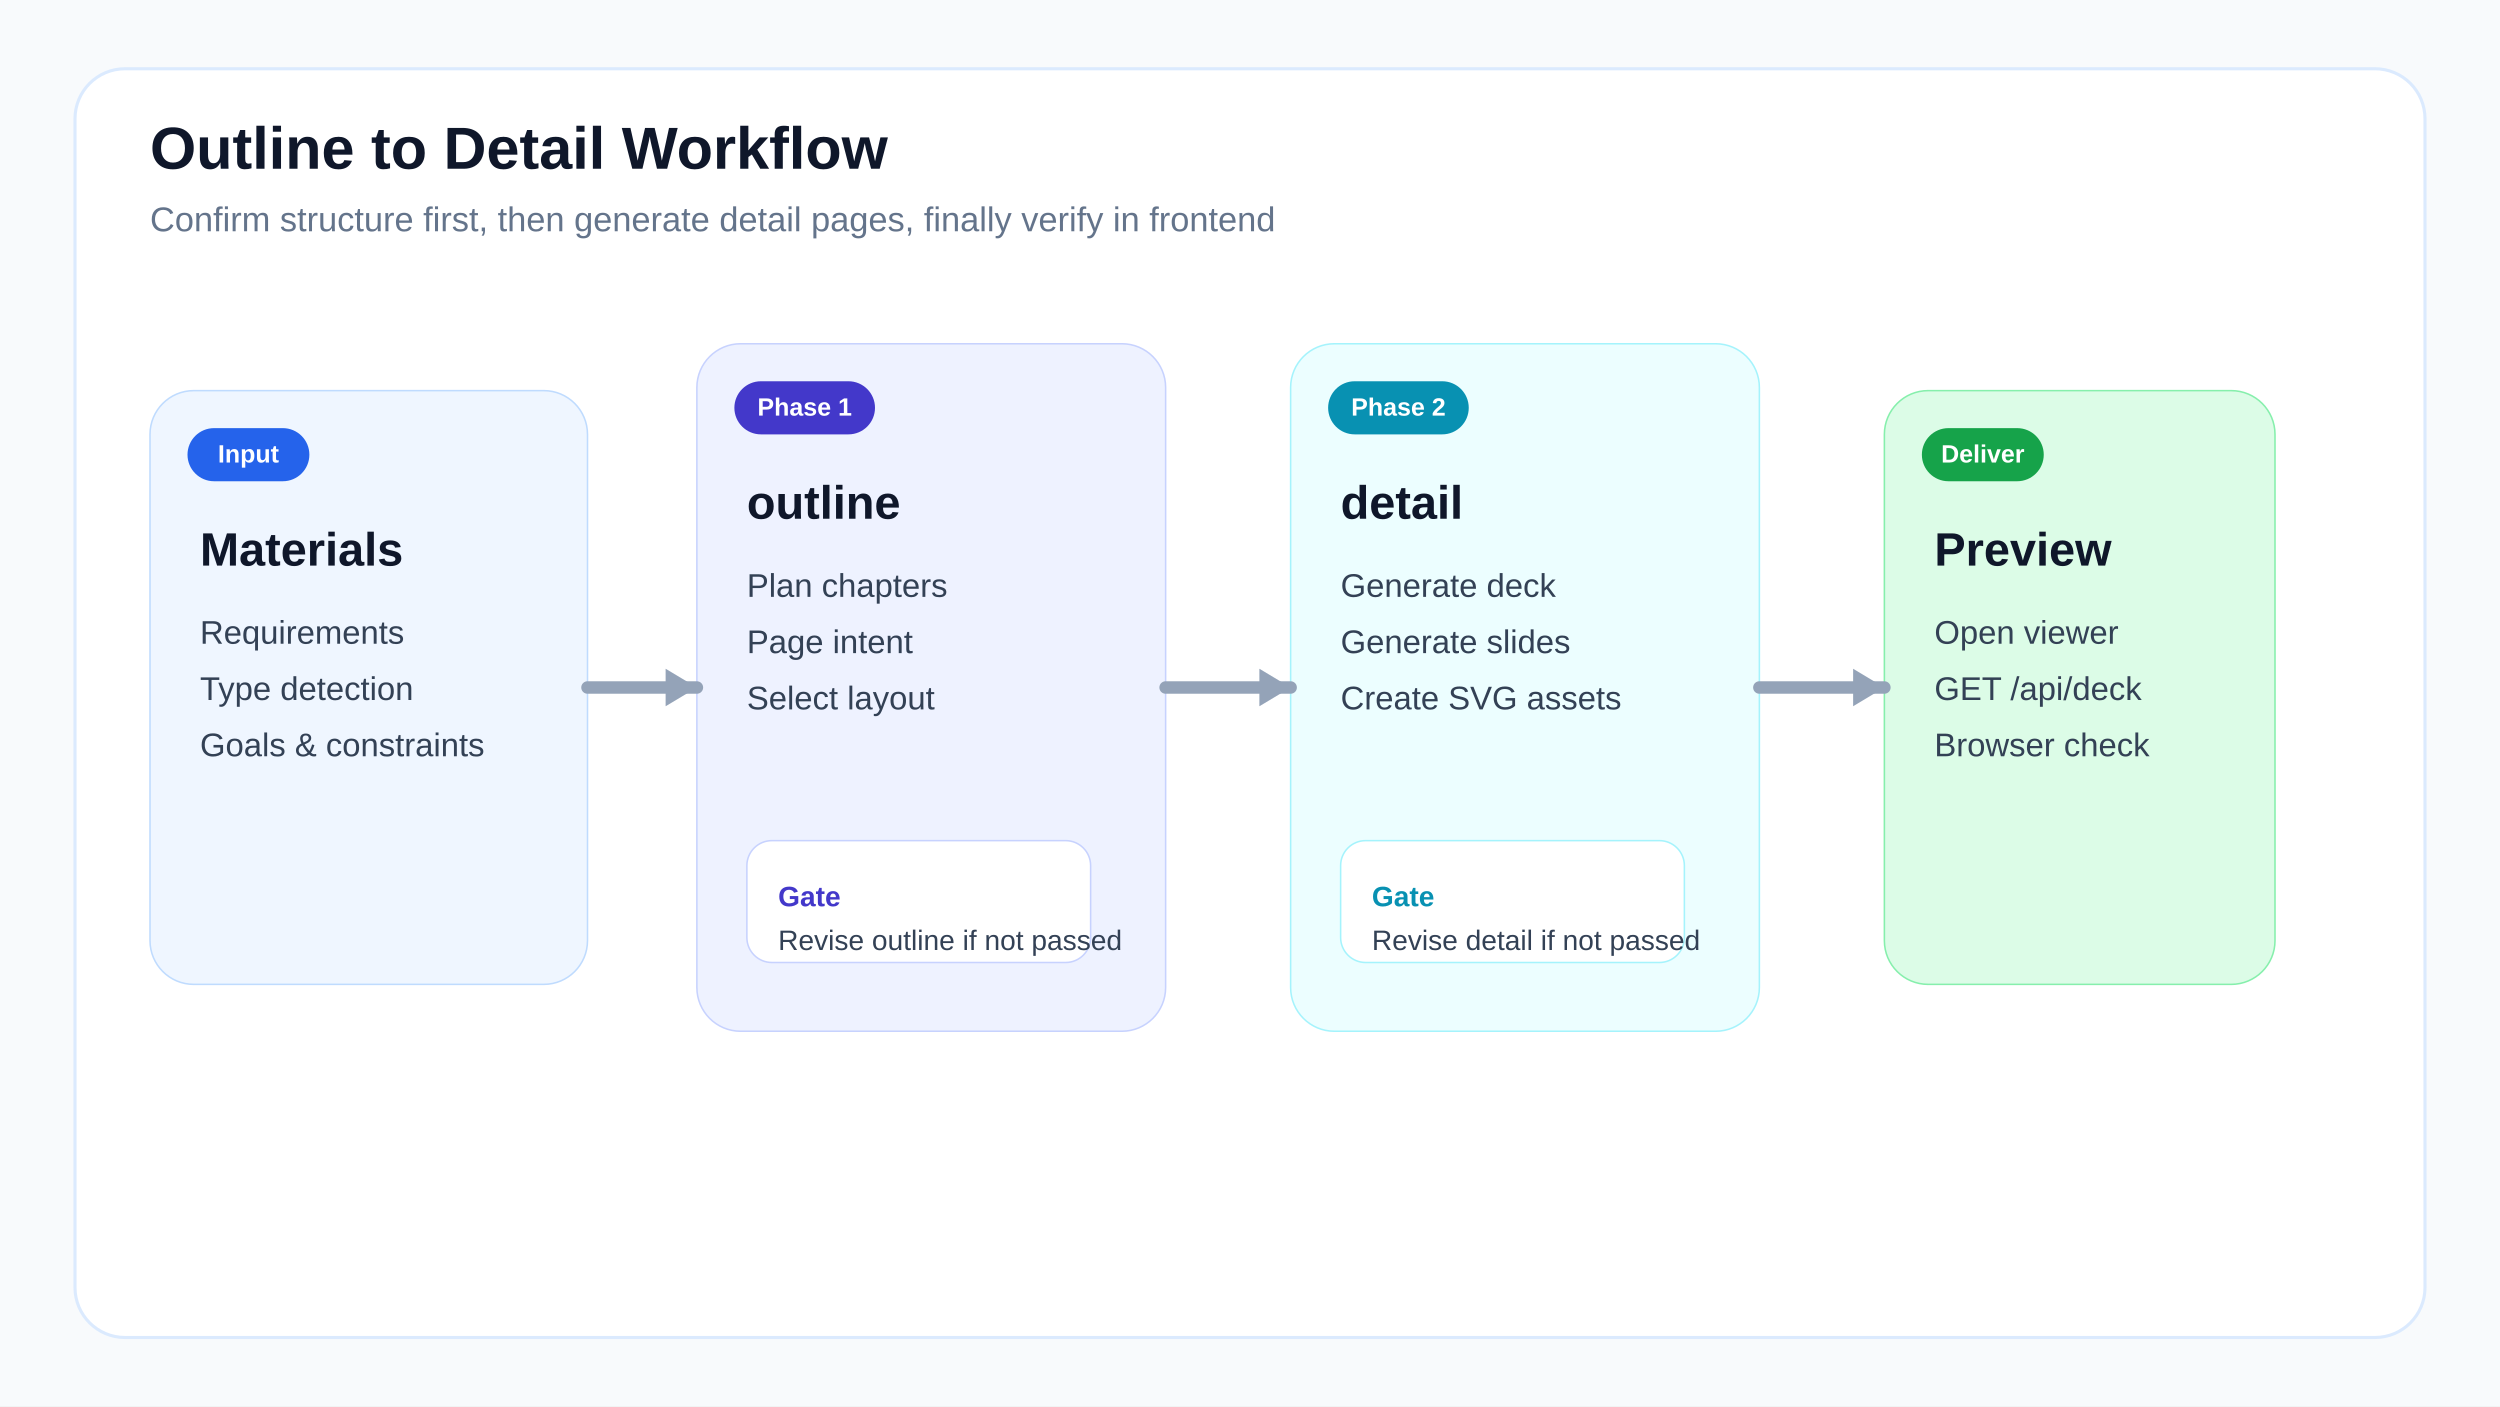
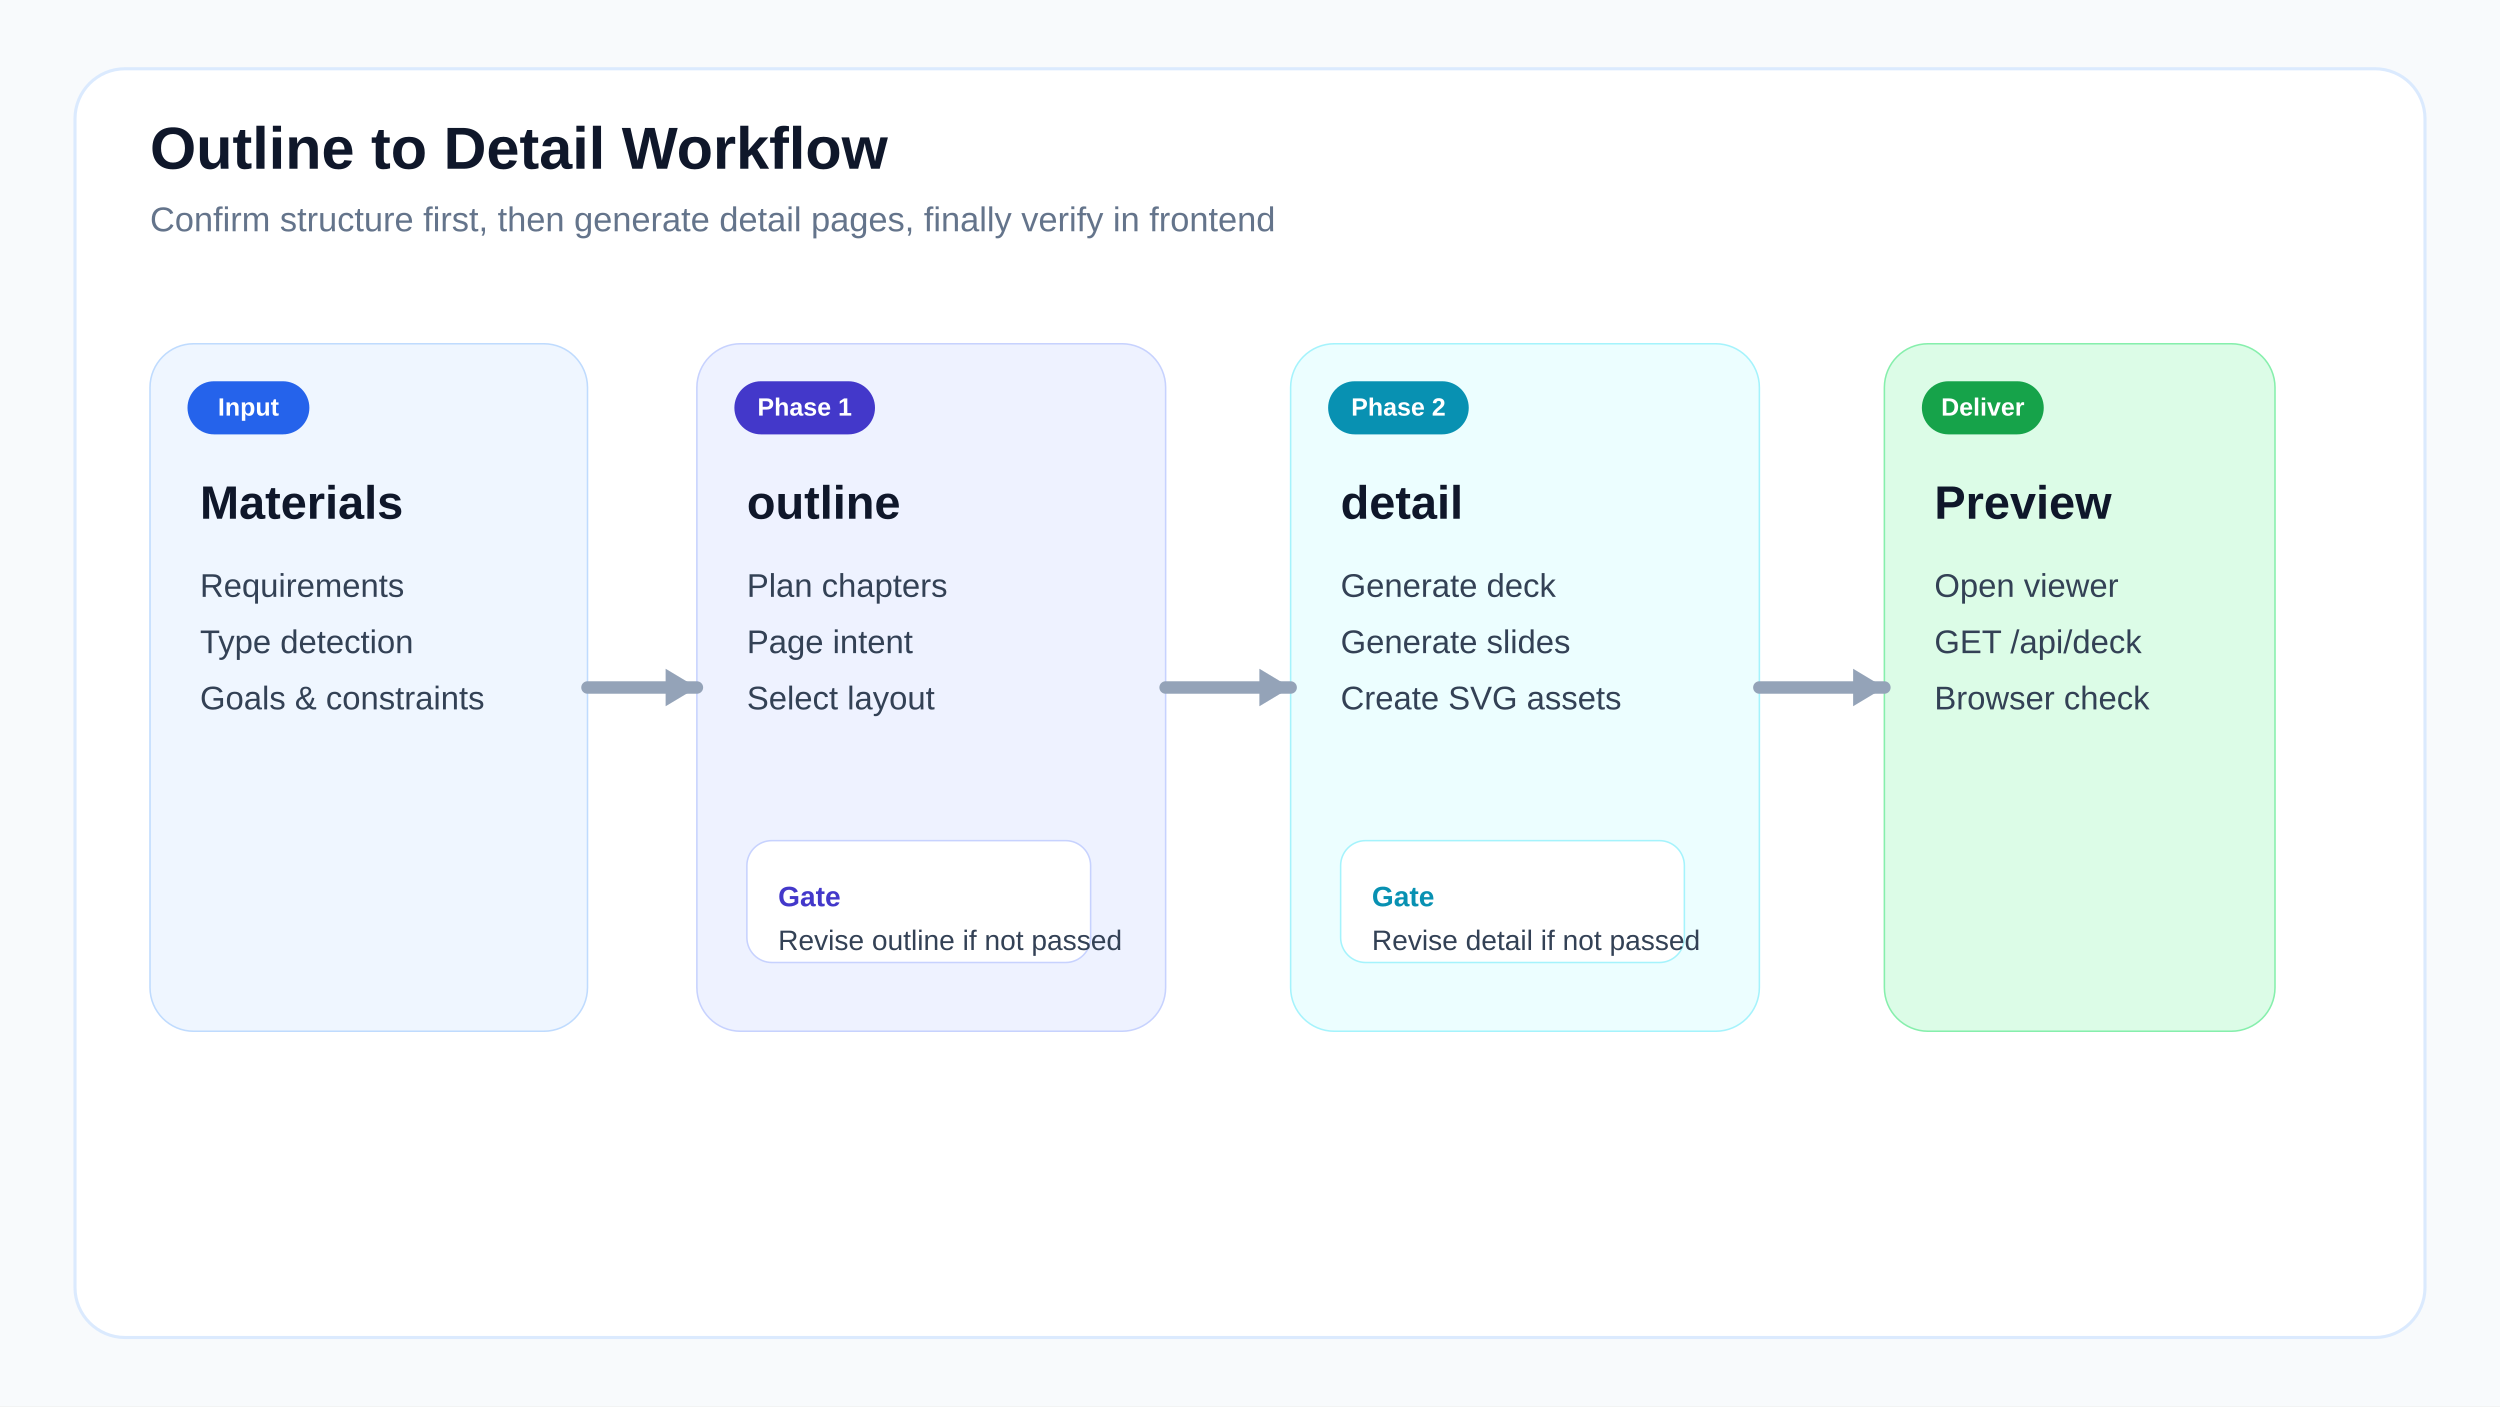
<svg xmlns="http://www.w3.org/2000/svg" width="1600" height="900" viewBox="0 0 1600 900">
  <rect width="1600" height="900" fill="#f8fafc" />
  <rect x="48" y="44" width="1504" height="812" rx="32" fill="#ffffff" stroke="#dbeafe" stroke-width="2" />
  <text x="96" y="108" fill="#0f172a" font-size="38" font-family="Arial, sans-serif" font-weight="700">Outline to Detail Workflow</text>
  <text x="96" y="148" fill="#64748b" font-size="22" font-family="Arial, sans-serif">Confirm structure first, then generate detail pages, finally verify in frontend</text>
-   <g transform="translate(96 250)">
-     <rect width="280" height="380" rx="28" fill="#eff6ff" stroke="#bfdbfe" />
+   <g transform="translate(96 220)">
+     <rect width="280" height="440" rx="28" fill="#eff6ff" stroke="#bfdbfe" />
    <rect x="24" y="24" width="78" height="34" rx="17" fill="#2563eb" />
    <text x="63" y="46" text-anchor="middle" fill="#ffffff" font-size="16" font-family="Arial, sans-serif" font-weight="700">Input</text>
    <text x="32" y="112" fill="#0f172a" font-size="30" font-family="Arial, sans-serif" font-weight="700">Materials</text>
    <text x="32" y="162" fill="#334155" font-size="21" font-family="Arial, sans-serif">Requirements</text>
    <text x="32" y="198" fill="#334155" font-size="21" font-family="Arial, sans-serif">Type detection</text>
    <text x="32" y="234" fill="#334155" font-size="21" font-family="Arial, sans-serif">Goals &amp; constraints</text>
  </g>
  <g transform="translate(446 220)">
    <rect width="300" height="440" rx="28" fill="#eef2ff" stroke="#c7d2fe" />
    <rect x="24" y="24" width="90" height="34" rx="17" fill="#4338ca" />
    <text x="69" y="46" text-anchor="middle" fill="#ffffff" font-size="16" font-family="Arial, sans-serif" font-weight="700">Phase 1</text>
    <text x="32" y="112" fill="#0f172a" font-size="30" font-family="Arial, sans-serif" font-weight="700">outline</text>
    <text x="32" y="162" fill="#334155" font-size="21" font-family="Arial, sans-serif">Plan chapters</text>
    <text x="32" y="198" fill="#334155" font-size="21" font-family="Arial, sans-serif">Page intent</text>
    <text x="32" y="234" fill="#334155" font-size="21" font-family="Arial, sans-serif">Select layout</text>
    <rect x="32" y="318" width="220" height="78" rx="16" fill="#ffffff" stroke="#c7d2fe" />
    <text x="52" y="360" fill="#4338ca" font-size="18" font-family="Arial, sans-serif" font-weight="700">Gate</text>
    <text x="52" y="388" fill="#334155" font-size="18" font-family="Arial, sans-serif">Revise outline if not passed</text>
  </g>
  <g transform="translate(826 220)">
    <rect width="300" height="440" rx="28" fill="#ecfeff" stroke="#a5f3fc" />
    <rect x="24" y="24" width="90" height="34" rx="17" fill="#0891b2" />
    <text x="69" y="46" text-anchor="middle" fill="#ffffff" font-size="16" font-family="Arial, sans-serif" font-weight="700">Phase 2</text>
    <text x="32" y="112" fill="#0f172a" font-size="30" font-family="Arial, sans-serif" font-weight="700">detail</text>
    <text x="32" y="162" fill="#334155" font-size="21" font-family="Arial, sans-serif">Generate deck</text>
    <text x="32" y="198" fill="#334155" font-size="21" font-family="Arial, sans-serif">Generate slides</text>
    <text x="32" y="234" fill="#334155" font-size="21" font-family="Arial, sans-serif">Create SVG assets</text>
    <rect x="32" y="318" width="220" height="78" rx="16" fill="#ffffff" stroke="#a5f3fc" />
    <text x="52" y="360" fill="#0891b2" font-size="18" font-family="Arial, sans-serif" font-weight="700">Gate</text>
    <text x="52" y="388" fill="#334155" font-size="18" font-family="Arial, sans-serif">Revise detail if not passed</text>
  </g>
-   <g transform="translate(1206 250)">
-     <rect width="250" height="380" rx="28" fill="#dcfce7" stroke="#86efac" />
+   <g transform="translate(1206 220)">
+     <rect width="250" height="440" rx="28" fill="#dcfce7" stroke="#86efac" />
    <rect x="24" y="24" width="78" height="34" rx="17" fill="#16a34a" />
    <text x="63" y="46" text-anchor="middle" fill="#ffffff" font-size="16" font-family="Arial, sans-serif" font-weight="700">Deliver</text>
    <text x="32" y="112" fill="#0f172a" font-size="30" font-family="Arial, sans-serif" font-weight="700">Preview</text>
    <text x="32" y="162" fill="#334155" font-size="21" font-family="Arial, sans-serif">Open viewer</text>
    <text x="32" y="198" fill="#334155" font-size="21" font-family="Arial, sans-serif">GET /api/deck</text>
    <text x="32" y="234" fill="#334155" font-size="21" font-family="Arial, sans-serif">Browser check</text>
  </g>
  <path d="M376 440 L446 440" stroke="#94a3b8" stroke-width="8" stroke-linecap="round" />
  <polygon points="446,440 426,428 426,452" fill="#94a3b8" />
  <path d="M746 440 L826 440" stroke="#94a3b8" stroke-width="8" stroke-linecap="round" />
  <polygon points="826,440 806,428 806,452" fill="#94a3b8" />
  <path d="M1126 440 L1206 440" stroke="#94a3b8" stroke-width="8" stroke-linecap="round" />
  <polygon points="1206,440 1186,428 1186,452" fill="#94a3b8" />
</svg>
